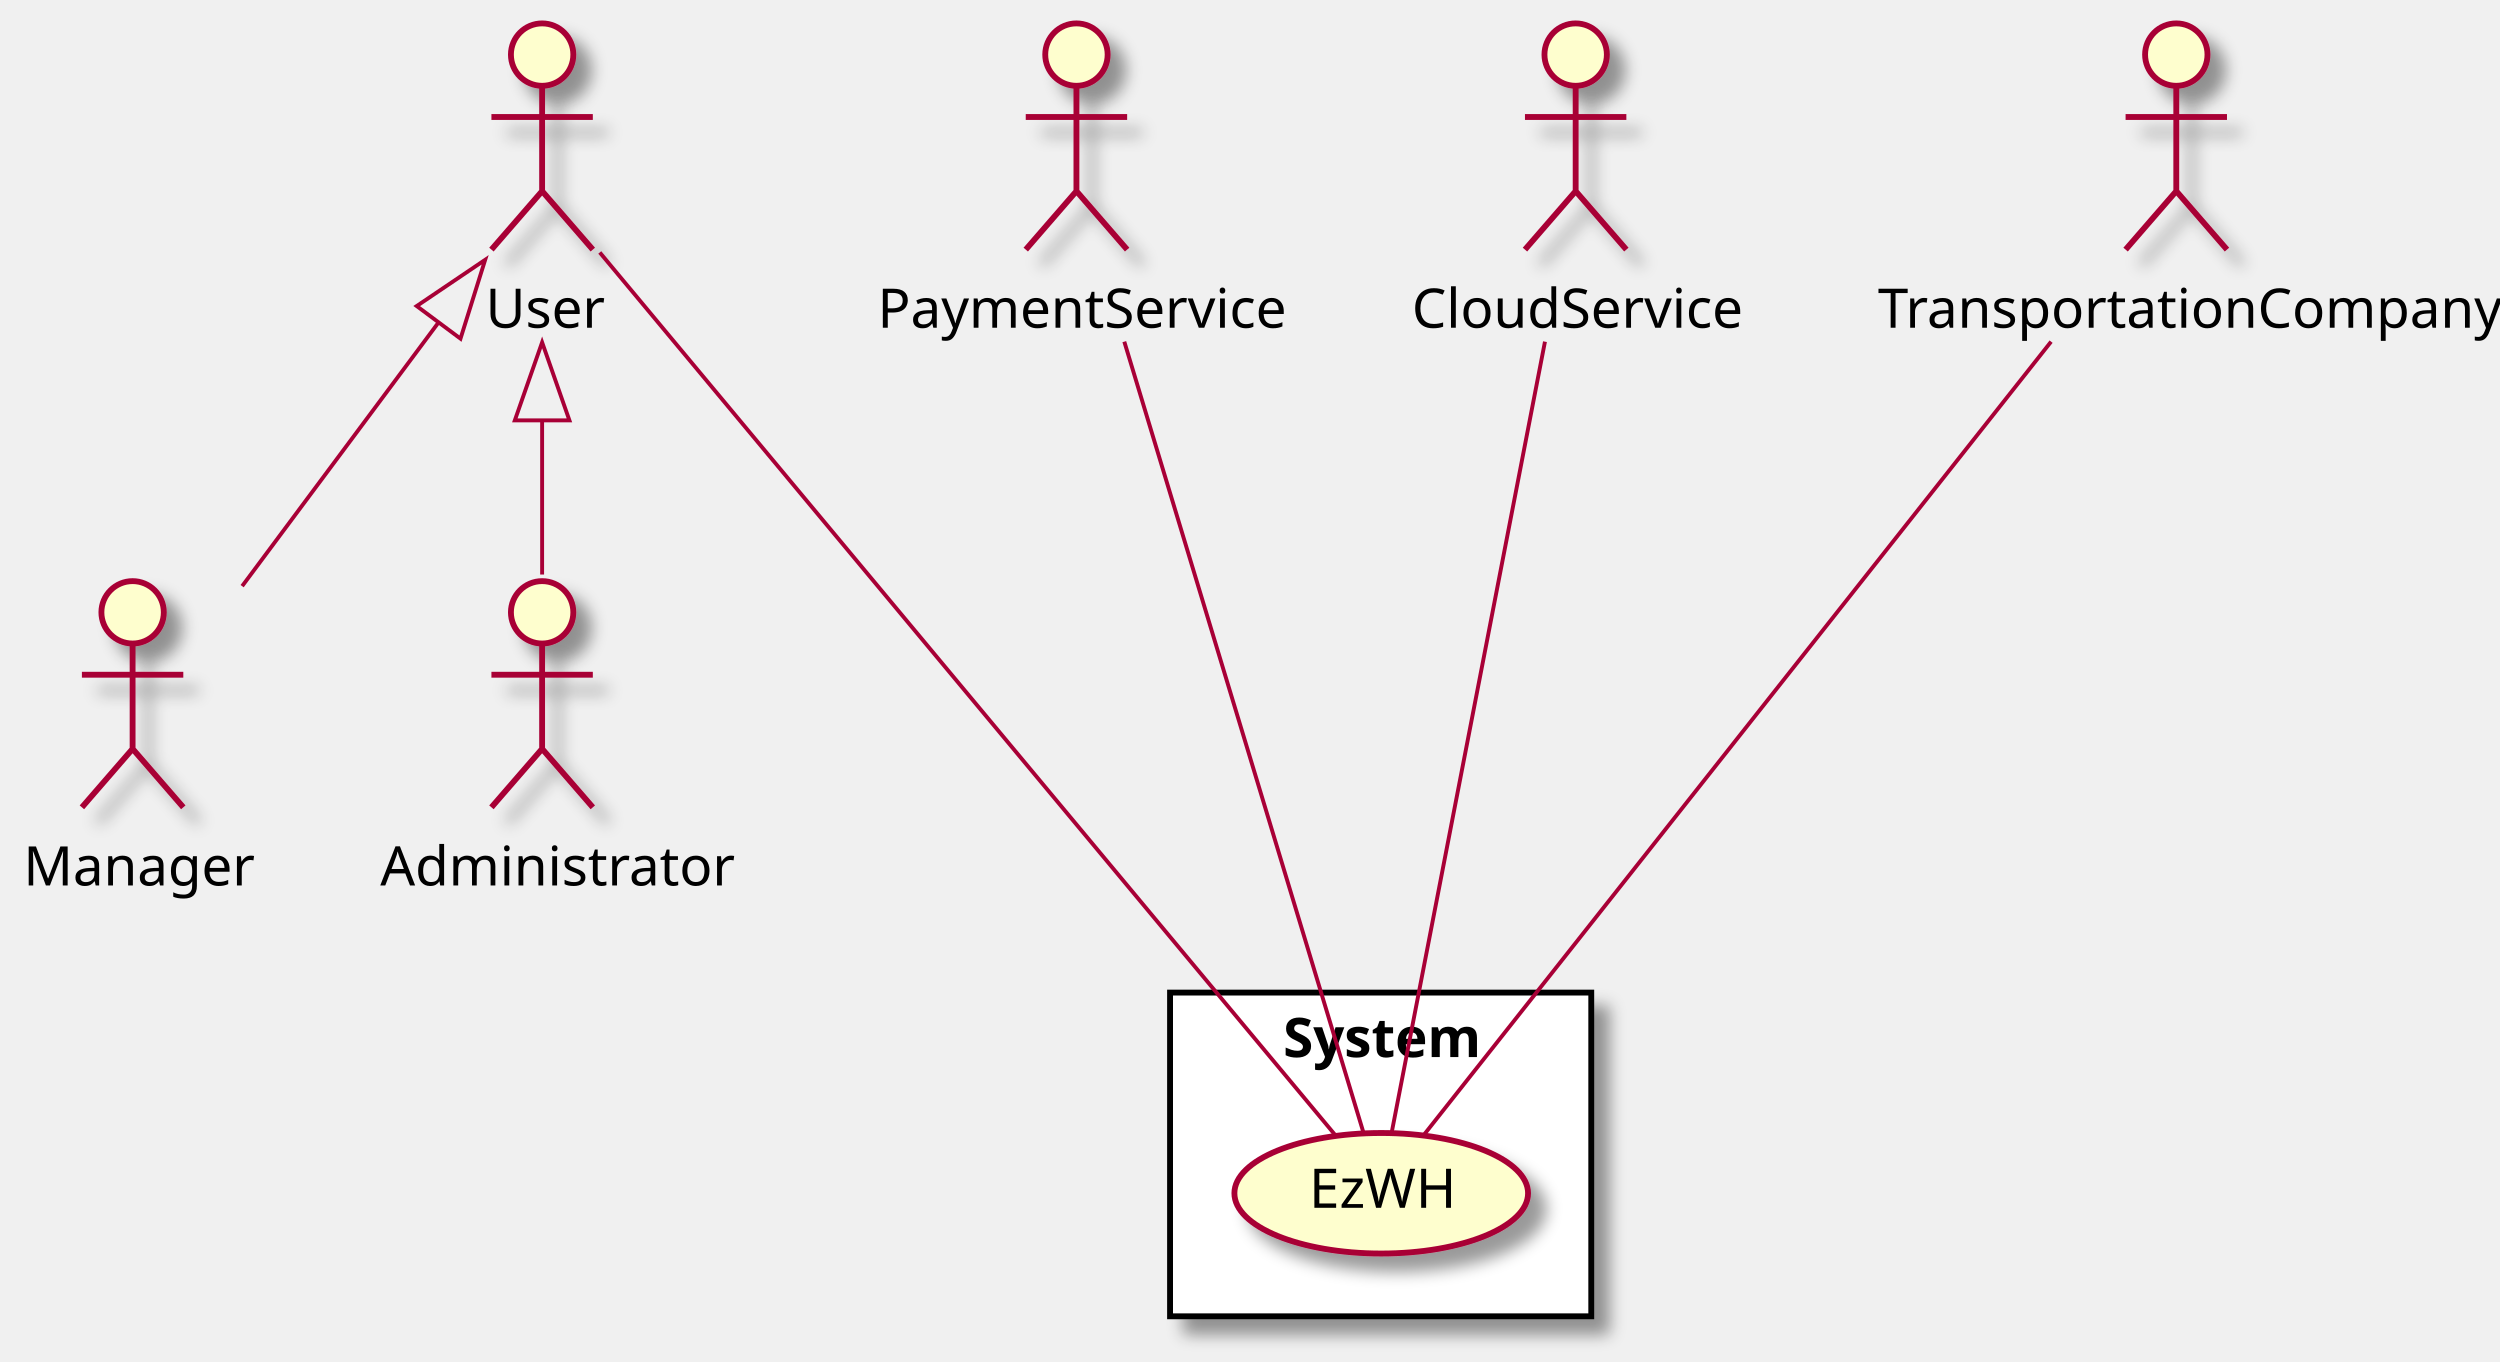
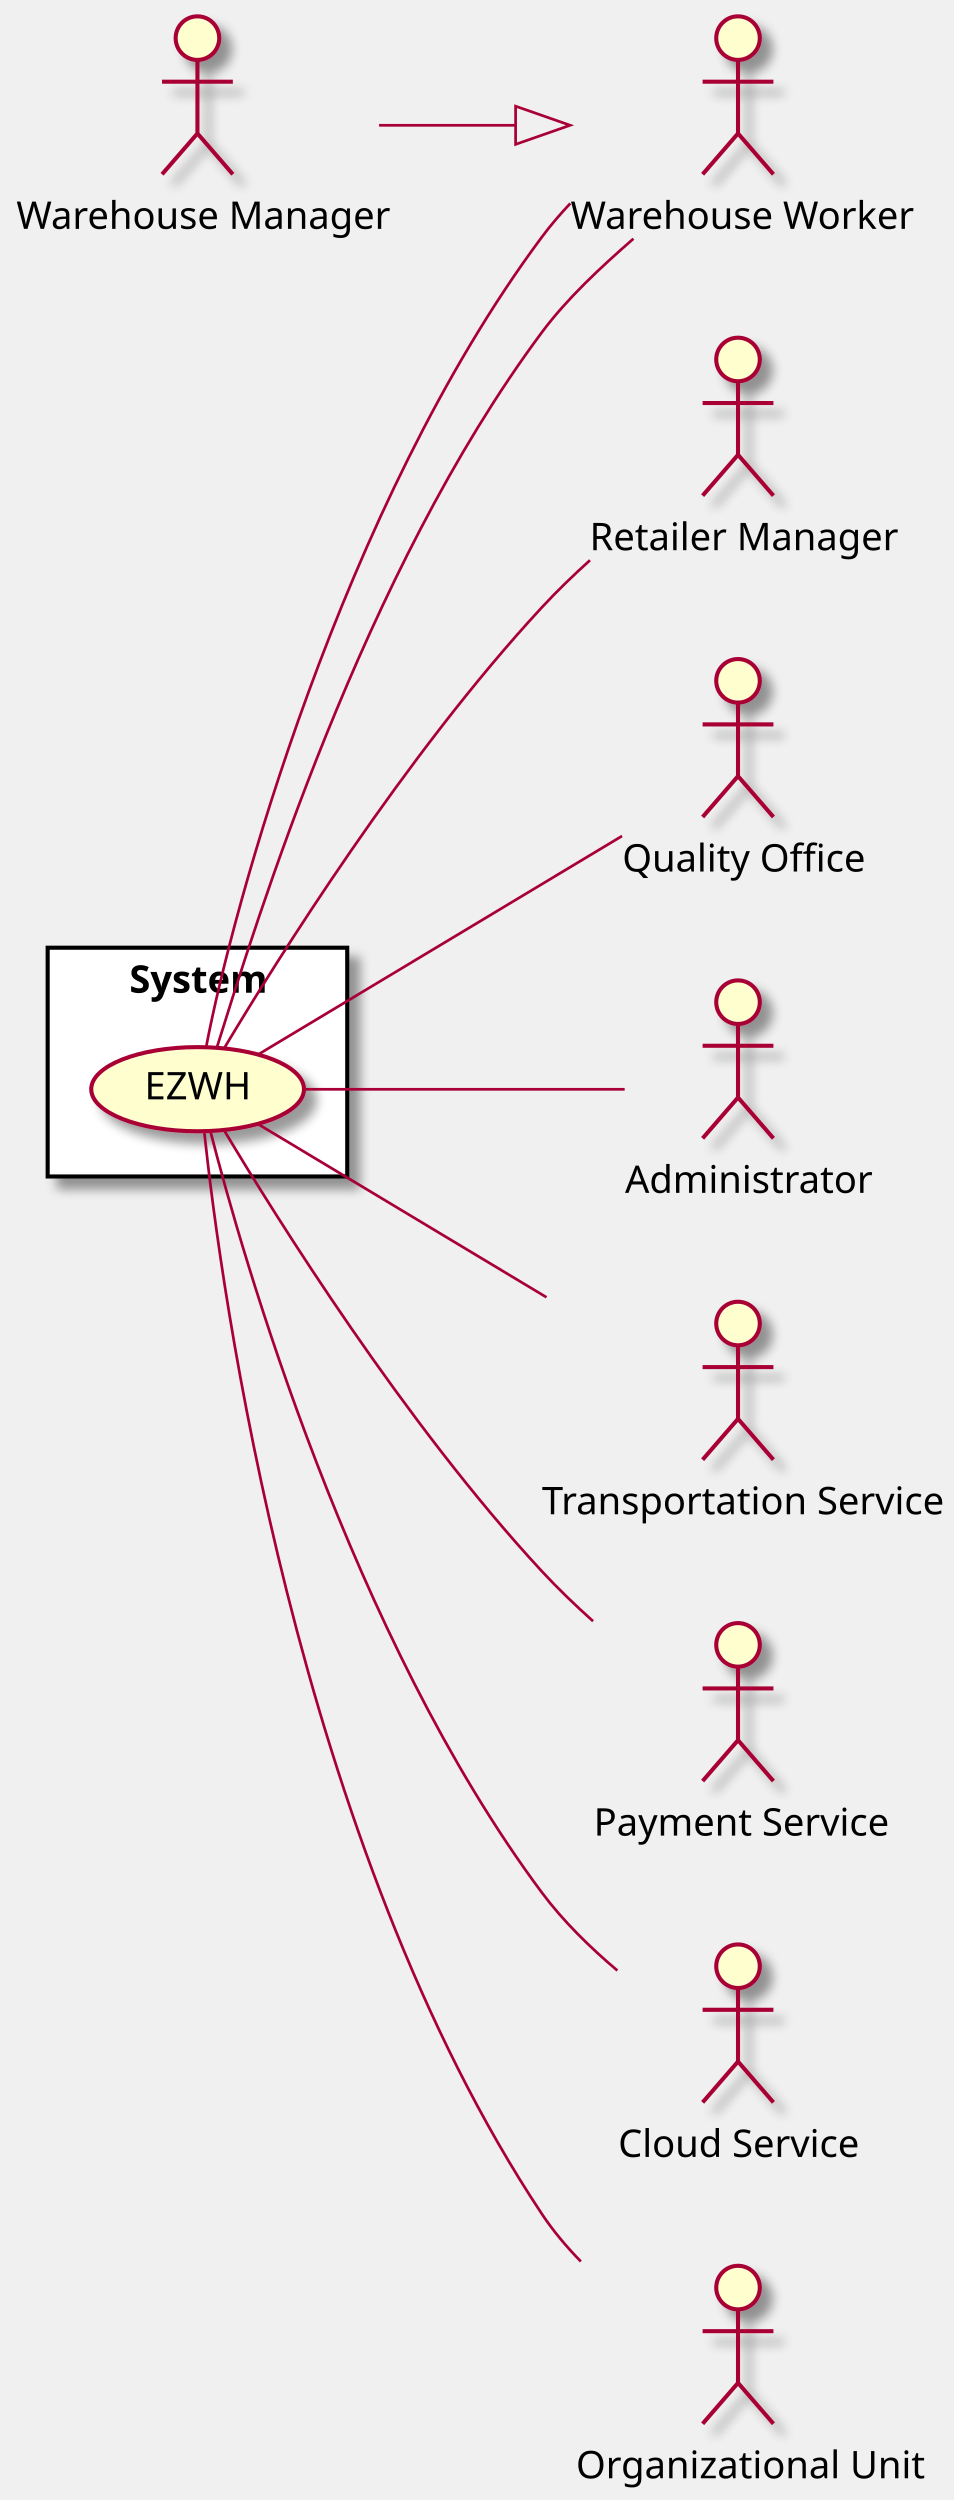
- <svg xmlns="http://www.w3.org/2000/svg" contentScriptType="application/ecmascript" contentStyleType="text/css" height="349px" preserveAspectRatio="none" style="width:641px;height:349px;background:#FFFFFF;" version="1.1" viewBox="0 0 641 349" width="641px" zoomAndPan="magnify">
+ <svg xmlns="http://www.w3.org/2000/svg" contentScriptType="application/ecmascript" contentStyleType="text/css" height="918px" preserveAspectRatio="none" style="width:350px;height:918px;background:#FFFFFF;" version="1.1" viewBox="0 0 350 918" width="350px" zoomAndPan="magnify">
  <defs>
-     <filter height="300%" id="f1rkd2div8tixh" width="300%" x="-1" y="-1">
+     <filter height="300%" id="fso9550273qsi" width="300%" x="-1" y="-1">
      <feGaussianBlur result="blurOut" stdDeviation="2.0" />
      <feColorMatrix in="blurOut" result="blurOut2" type="matrix" values="0 0 0 0 0 0 0 0 0 0 0 0 0 0 0 0 0 0 .4 0" />
      <feOffset dx="4.0" dy="4.0" in="blurOut2" result="blurOut3" />
      <feBlend in="SourceGraphic" in2="blurOut3" mode="normal" />
    </filter>
  </defs>
  <g>
-     <rect fill="#FFFFFF" filter="url(#f1rkd2div8tixh)" height="83" style="stroke:#000000;stroke-width:1.5;" width="108" x="300" y="254.5" />
-     <text fill="#000000" font-family="sans-serif" font-size="14" font-weight="bold" lengthAdjust="spacing" textLength="50" x="329" y="271.033">System</text>
-     <ellipse cx="354.148" cy="305.952" fill="#FEFECE" filter="url(#f1rkd2div8tixh)" rx="37.648" ry="15.452" style="stroke:#A80036;stroke-width:1.5;" />
-     <text fill="#000000" font-family="sans-serif" font-size="14" lengthAdjust="spacing" textLength="37" x="335.648" y="309.68">EzWH</text>
-     <ellipse cx="139" cy="14" fill="#FEFECE" filter="url(#f1rkd2div8tixh)" rx="8" ry="8" style="stroke:#A80036;stroke-width:1.5;" />
-     <path d="M139,22 L139,49 M126,30 L152,30 M139,49 L126,64 M139,49 L152,64 " fill="none" filter="url(#f1rkd2div8tixh)" style="stroke:#A80036;stroke-width:1.5;" />
-     <text fill="#000000" font-family="sans-serif" font-size="14" lengthAdjust="spacing" textLength="29" x="124.5" y="84.033">User</text>
-     <ellipse cx="34" cy="157" fill="#FEFECE" filter="url(#f1rkd2div8tixh)" rx="8" ry="8" style="stroke:#A80036;stroke-width:1.5;" />
-     <path d="M34,165 L34,192 M21,173 L47,173 M34,192 L21,207 M34,192 L47,207 " fill="none" filter="url(#f1rkd2div8tixh)" style="stroke:#A80036;stroke-width:1.5;" />
-     <text fill="#000000" font-family="sans-serif" font-size="14" lengthAdjust="spacing" textLength="56" x="6" y="227.033">Manager</text>
-     <ellipse cx="139" cy="157" fill="#FEFECE" filter="url(#f1rkd2div8tixh)" rx="8" ry="8" style="stroke:#A80036;stroke-width:1.5;" />
-     <path d="M139,165 L139,192 M126,173 L152,173 M139,192 L126,207 M139,192 L152,207 " fill="none" filter="url(#f1rkd2div8tixh)" style="stroke:#A80036;stroke-width:1.5;" />
-     <text fill="#000000" font-family="sans-serif" font-size="14" lengthAdjust="spacing" textLength="83" x="97.5" y="227.033">Administrator</text>
-     <ellipse cx="276" cy="14" fill="#FEFECE" filter="url(#f1rkd2div8tixh)" rx="8" ry="8" style="stroke:#A80036;stroke-width:1.5;" />
-     <path d="M276,22 L276,49 M263,30 L289,30 M276,49 L263,64 M276,49 L289,64 " fill="none" filter="url(#f1rkd2div8tixh)" style="stroke:#A80036;stroke-width:1.5;" />
-     <text fill="#000000" font-family="sans-serif" font-size="14" lengthAdjust="spacing" textLength="102" x="225" y="84.033">PaymentService</text>
-     <ellipse cx="404" cy="14" fill="#FEFECE" filter="url(#f1rkd2div8tixh)" rx="8" ry="8" style="stroke:#A80036;stroke-width:1.5;" />
-     <path d="M404,22 L404,49 M391,30 L417,30 M404,49 L391,64 M404,49 L417,64 " fill="none" filter="url(#f1rkd2div8tixh)" style="stroke:#A80036;stroke-width:1.5;" />
-     <text fill="#000000" font-family="sans-serif" font-size="14" lengthAdjust="spacing" textLength="84" x="362" y="84.033">CloudService</text>
-     <ellipse cx="558" cy="14" fill="#FEFECE" filter="url(#f1rkd2div8tixh)" rx="8" ry="8" style="stroke:#A80036;stroke-width:1.5;" />
-     <path d="M558,22 L558,49 M545,30 L571,30 M558,49 L545,64 M558,49 L571,64 " fill="none" filter="url(#f1rkd2div8tixh)" style="stroke:#A80036;stroke-width:1.5;" />
-     <text fill="#000000" font-family="sans-serif" font-size="14" lengthAdjust="spacing" textLength="153" x="481.5" y="84.033">TransportationCompany</text>
-     <path d="M112.35,82.79 C96.98,103.43 77.68,129.34 62.08,150.29 " fill="none" id="User-backto-Manager" style="stroke:#A80036;stroke-width:1.0;" />
-     <polygon fill="none" points="106.84,78.47,124.4,66.61,118.07,86.83,106.84,78.47" style="stroke:#A80036;stroke-width:1.0;" />
-     <path d="M139,108.01 C139,121.29 139,135.04 139,147.31 " fill="none" id="User-backto-Administrator" style="stroke:#A80036;stroke-width:1.0;" />
-     <polygon fill="none" points="132,107.78,139,87.78,146,107.78,132,107.78" style="stroke:#A80036;stroke-width:1.0;" />
-     <path d="M153.78,64.73 C194.19,113.23 305.96,247.36 342.37,291.05 " fill="none" id="User-EZWareHouse" style="stroke:#A80036;stroke-width:1.0;" />
-     <path d="M288.27,87.6 C305.99,146.2 337.89,251.72 349.57,290.33 " fill="none" id="PaymentService-EZWareHouse" style="stroke:#A80036;stroke-width:1.0;" />
-     <path d="M396.13,87.6 C384.77,146.2 364.33,251.72 356.84,290.33 " fill="none" id="CloudService-EZWareHouse" style="stroke:#A80036;stroke-width:1.0;" />
-     <path d="M525.9,87.6 C479.22,146.63 394.92,253.25 364.94,291.16 " fill="none" id="TransportationCompany-EZWareHouse" style="stroke:#A80036;stroke-width:1.0;" />
+     <rect fill="#FFFFFF" filter="url(#fso9550273qsi)" height="84" style="stroke:#000000;stroke-width:1.5;" width="110" x="17.5" y="348" />
+     <text fill="#000000" font-family="sans-serif" font-size="14" font-weight="bold" lengthAdjust="spacing" textLength="50" x="47.5" y="364.533">System</text>
+     <ellipse cx="72.562" cy="399.952" fill="#FEFECE" filter="url(#fso9550273qsi)" rx="39.062" ry="15.452" style="stroke:#A80036;stroke-width:1.5;" />
+     <text fill="#000000" font-family="sans-serif" font-size="14" lengthAdjust="spacing" textLength="39" x="53.062" y="403.68">EZWH</text>
+     <ellipse cx="72.5" cy="14" fill="#FEFECE" filter="url(#fso9550273qsi)" rx="8" ry="8" style="stroke:#A80036;stroke-width:1.5;" />
+     <path d="M72.5,22 L72.5,49 M59.5,30 L85.5,30 M72.5,49 L59.5,64 M72.5,49 L85.5,64 " fill="none" filter="url(#fso9550273qsi)" style="stroke:#A80036;stroke-width:1.5;" />
+     <text fill="#000000" font-family="sans-serif" font-size="14" lengthAdjust="spacing" textLength="133" x="6" y="84.033">Warehouse Manager</text>
+     <ellipse cx="271" cy="132" fill="#FEFECE" filter="url(#fso9550273qsi)" rx="8" ry="8" style="stroke:#A80036;stroke-width:1.5;" />
+     <path d="M271,140 L271,167 M258,148 L284,148 M271,167 L258,182 M271,167 L284,182 " fill="none" filter="url(#fso9550273qsi)" style="stroke:#A80036;stroke-width:1.5;" />
+     <text fill="#000000" font-family="sans-serif" font-size="14" lengthAdjust="spacing" textLength="109" x="216.5" y="202.033">Retailer Manager</text>
+     <ellipse cx="271" cy="250" fill="#FEFECE" filter="url(#fso9550273qsi)" rx="8" ry="8" style="stroke:#A80036;stroke-width:1.5;" />
+     <path d="M271,258 L271,285 M258,266 L284,266 M271,285 L258,300 M271,285 L284,300 " fill="none" filter="url(#fso9550273qsi)" style="stroke:#A80036;stroke-width:1.5;" />
+     <text fill="#000000" font-family="sans-serif" font-size="14" lengthAdjust="spacing" textLength="85" x="228.5" y="320.033">Quality Office</text>
+     <ellipse cx="271" cy="14" fill="#FEFECE" filter="url(#fso9550273qsi)" rx="8" ry="8" style="stroke:#A80036;stroke-width:1.5;" />
+     <path d="M271,22 L271,49 M258,30 L284,30 M271,49 L258,64 M271,49 L284,64 " fill="none" filter="url(#fso9550273qsi)" style="stroke:#A80036;stroke-width:1.5;" />
+     <text fill="#000000" font-family="sans-serif" font-size="14" lengthAdjust="spacing" textLength="123" x="209.5" y="84.033">Warehouse Worker</text>
+     <ellipse cx="271" cy="368" fill="#FEFECE" filter="url(#fso9550273qsi)" rx="8" ry="8" style="stroke:#A80036;stroke-width:1.5;" />
+     <path d="M271,376 L271,403 M258,384 L284,384 M271,403 L258,418 M271,403 L284,418 " fill="none" filter="url(#fso9550273qsi)" style="stroke:#A80036;stroke-width:1.5;" />
+     <text fill="#000000" font-family="sans-serif" font-size="14" lengthAdjust="spacing" textLength="83" x="229.5" y="438.033">Administrator</text>
+     <ellipse cx="271" cy="486" fill="#FEFECE" filter="url(#fso9550273qsi)" rx="8" ry="8" style="stroke:#A80036;stroke-width:1.5;" />
+     <path d="M271,494 L271,521 M258,502 L284,502 M271,521 L258,536 M271,521 L284,536 " fill="none" filter="url(#fso9550273qsi)" style="stroke:#A80036;stroke-width:1.5;" />
+     <text fill="#000000" font-family="sans-serif" font-size="14" lengthAdjust="spacing" textLength="144" x="199" y="556.033">Transportation Service</text>
+     <ellipse cx="271" cy="604" fill="#FEFECE" filter="url(#fso9550273qsi)" rx="8" ry="8" style="stroke:#A80036;stroke-width:1.5;" />
+     <path d="M271,612 L271,639 M258,620 L284,620 M271,639 L258,654 M271,639 L284,654 " fill="none" filter="url(#fso9550273qsi)" style="stroke:#A80036;stroke-width:1.5;" />
+     <text fill="#000000" font-family="sans-serif" font-size="14" lengthAdjust="spacing" textLength="106" x="218" y="674.033">Payment Service</text>
+     <ellipse cx="271" cy="722" fill="#FEFECE" filter="url(#fso9550273qsi)" rx="8" ry="8" style="stroke:#A80036;stroke-width:1.5;" />
+     <path d="M271,730 L271,757 M258,738 L284,738 M271,757 L258,772 M271,757 L284,772 " fill="none" filter="url(#fso9550273qsi)" style="stroke:#A80036;stroke-width:1.5;" />
+     <text fill="#000000" font-family="sans-serif" font-size="14" lengthAdjust="spacing" textLength="88" x="227" y="792.033">Cloud Service</text>
+     <ellipse cx="271" cy="840" fill="#FEFECE" filter="url(#fso9550273qsi)" rx="8" ry="8" style="stroke:#A80036;stroke-width:1.5;" />
+     <path d="M271,848 L271,875 M258,856 L284,856 M271,875 L258,890 M271,875 L284,890 " fill="none" filter="url(#fso9550273qsi)" style="stroke:#A80036;stroke-width:1.5;" />
+     <text fill="#000000" font-family="sans-serif" font-size="14" lengthAdjust="spacing" textLength="119" x="211.5" y="910.033">Organizational Unit</text>
+     <path d="M139.2,46 C155.22,46 172.53,46 189.16,46 " fill="none" id="WarehouseManager-to-WarehouseWorker" style="stroke:#A80036;stroke-width:1.0;" />
+     <polygon fill="none" points="189.33,39,209.33,46,189.33,53,189.33,39" style="stroke:#A80036;stroke-width:1.0;" />
+     <path d="M94.9,387.15 C126.83,367.97 187.55,331.51 228.41,306.98 " fill="none" id="EZWH-QualityOffice" style="stroke:#A80036;stroke-width:1.0;" />
+     <path d="M94.9,412.85 C120.17,428.02 163.46,454.02 200.67,476.37 " fill="none" id="EZWH-TransportationService" style="stroke:#A80036;stroke-width:1.0;" />
+     <path d="M82.39,415.2 C101.44,447.09 148.57,522.56 199,577 C204.77,583.23 211.2,589.41 217.76,595.3 " fill="none" id="EZWH-PayementService" style="stroke:#A80036;stroke-width:1.0;" />
+     <path d="M77.27,415.41 C89.09,461.48 128.88,600.79 199,695 C206.75,705.41 216.71,715.14 226.69,723.58 " fill="none" id="EZWH-CloudService" style="stroke:#A80036;stroke-width:1.0;" />
+     <path d="M79.67,384.53 C93.91,339.18 133.04,210.63 199,122 C208.28,109.53 220.72,98.04 232.6,87.65 " fill="none" id="EZWH-WarehouseWorker" style="stroke:#A80036;stroke-width:1.0;" />
+     <path d="M75.71,384.42 C85.21,334.5 125.39,185.9 199,87 C202.16,82.76 205.68,78.63 209.42,74.69 " fill="none" id="EZWH-WarehouseWorker-1" style="stroke:#A80036;stroke-width:1.0;" />
+     <path d="M82.39,384.8 C101.44,352.91 148.57,277.44 199,223 C204.45,217.12 210.47,211.29 216.65,205.71 " fill="none" id="EZWH-RetailerManager" style="stroke:#A80036;stroke-width:1.0;" />
+     <path d="M111.85,400 C145.7,400 194.87,400 229.38,400 " fill="none" id="EZWH-Administrator" style="stroke:#A80036;stroke-width:1.0;" />
+     <path d="M75,415.6 C81.16,473.11 108.62,676.91 199,813 C203.08,819.14 207.98,824.98 213.29,830.43 " fill="none" id="EZWH-OrganizationalUnit" style="stroke:#A80036;stroke-width:1.0;" />
  </g>
</svg>
